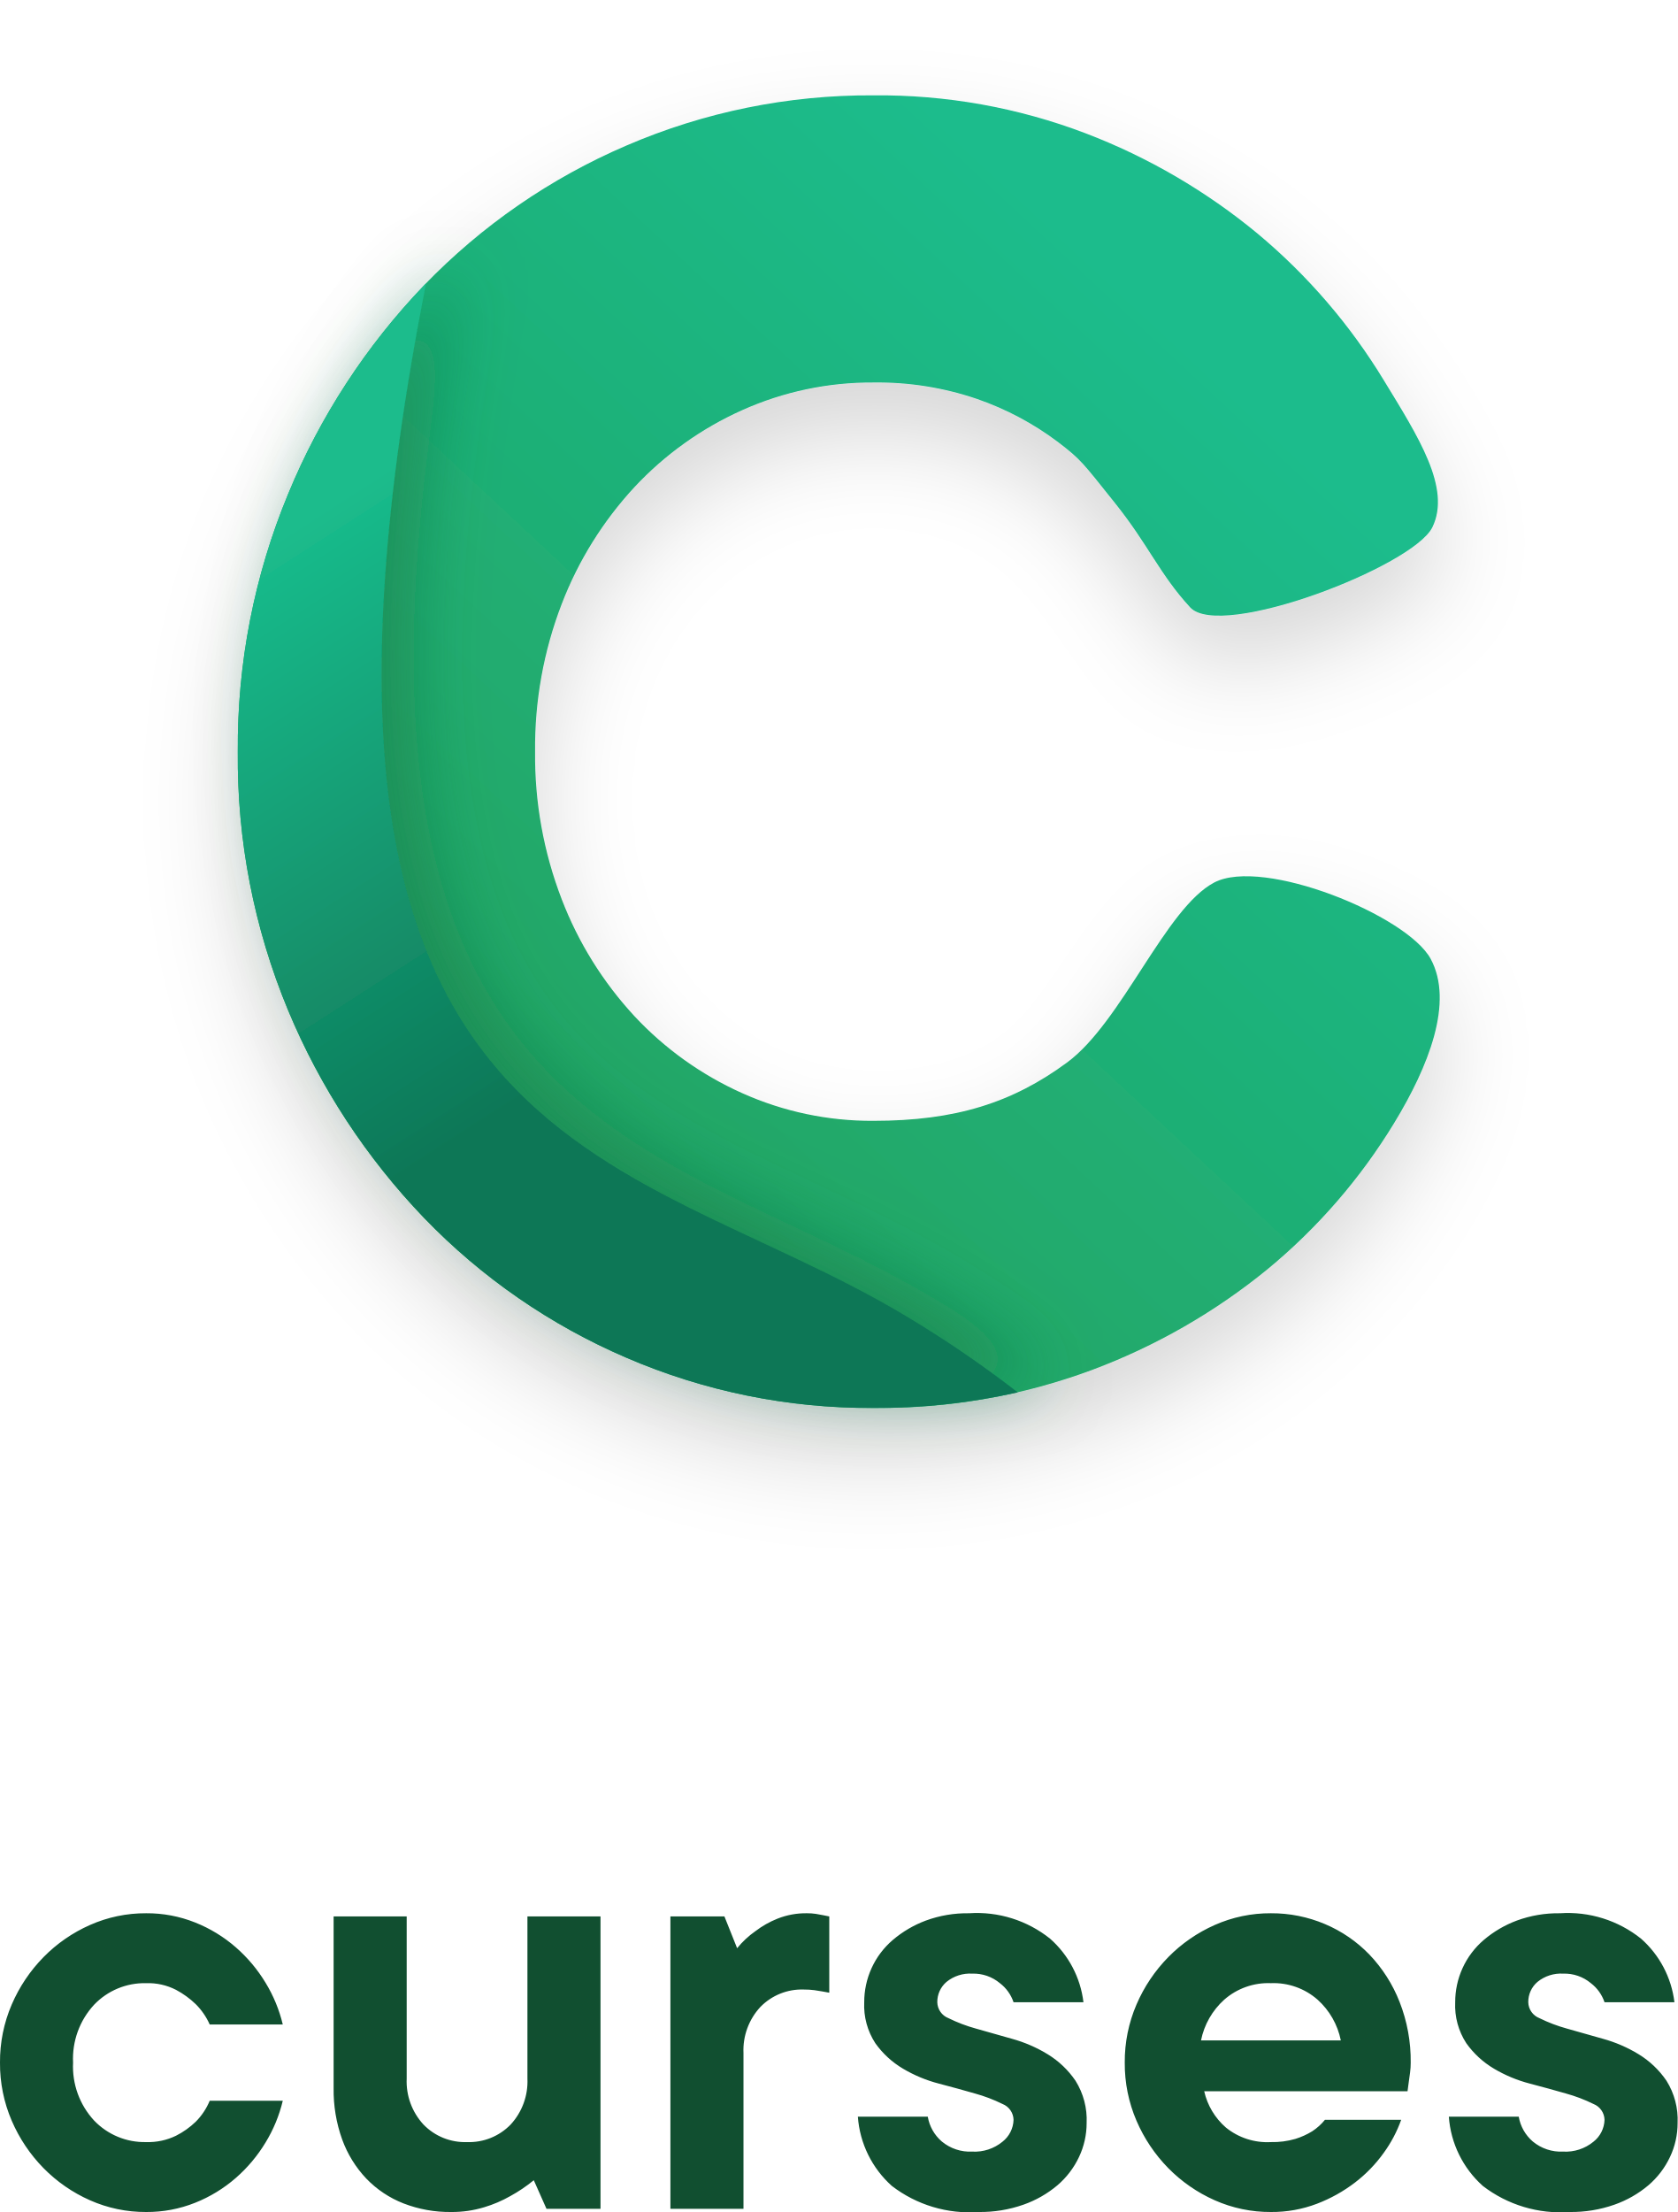
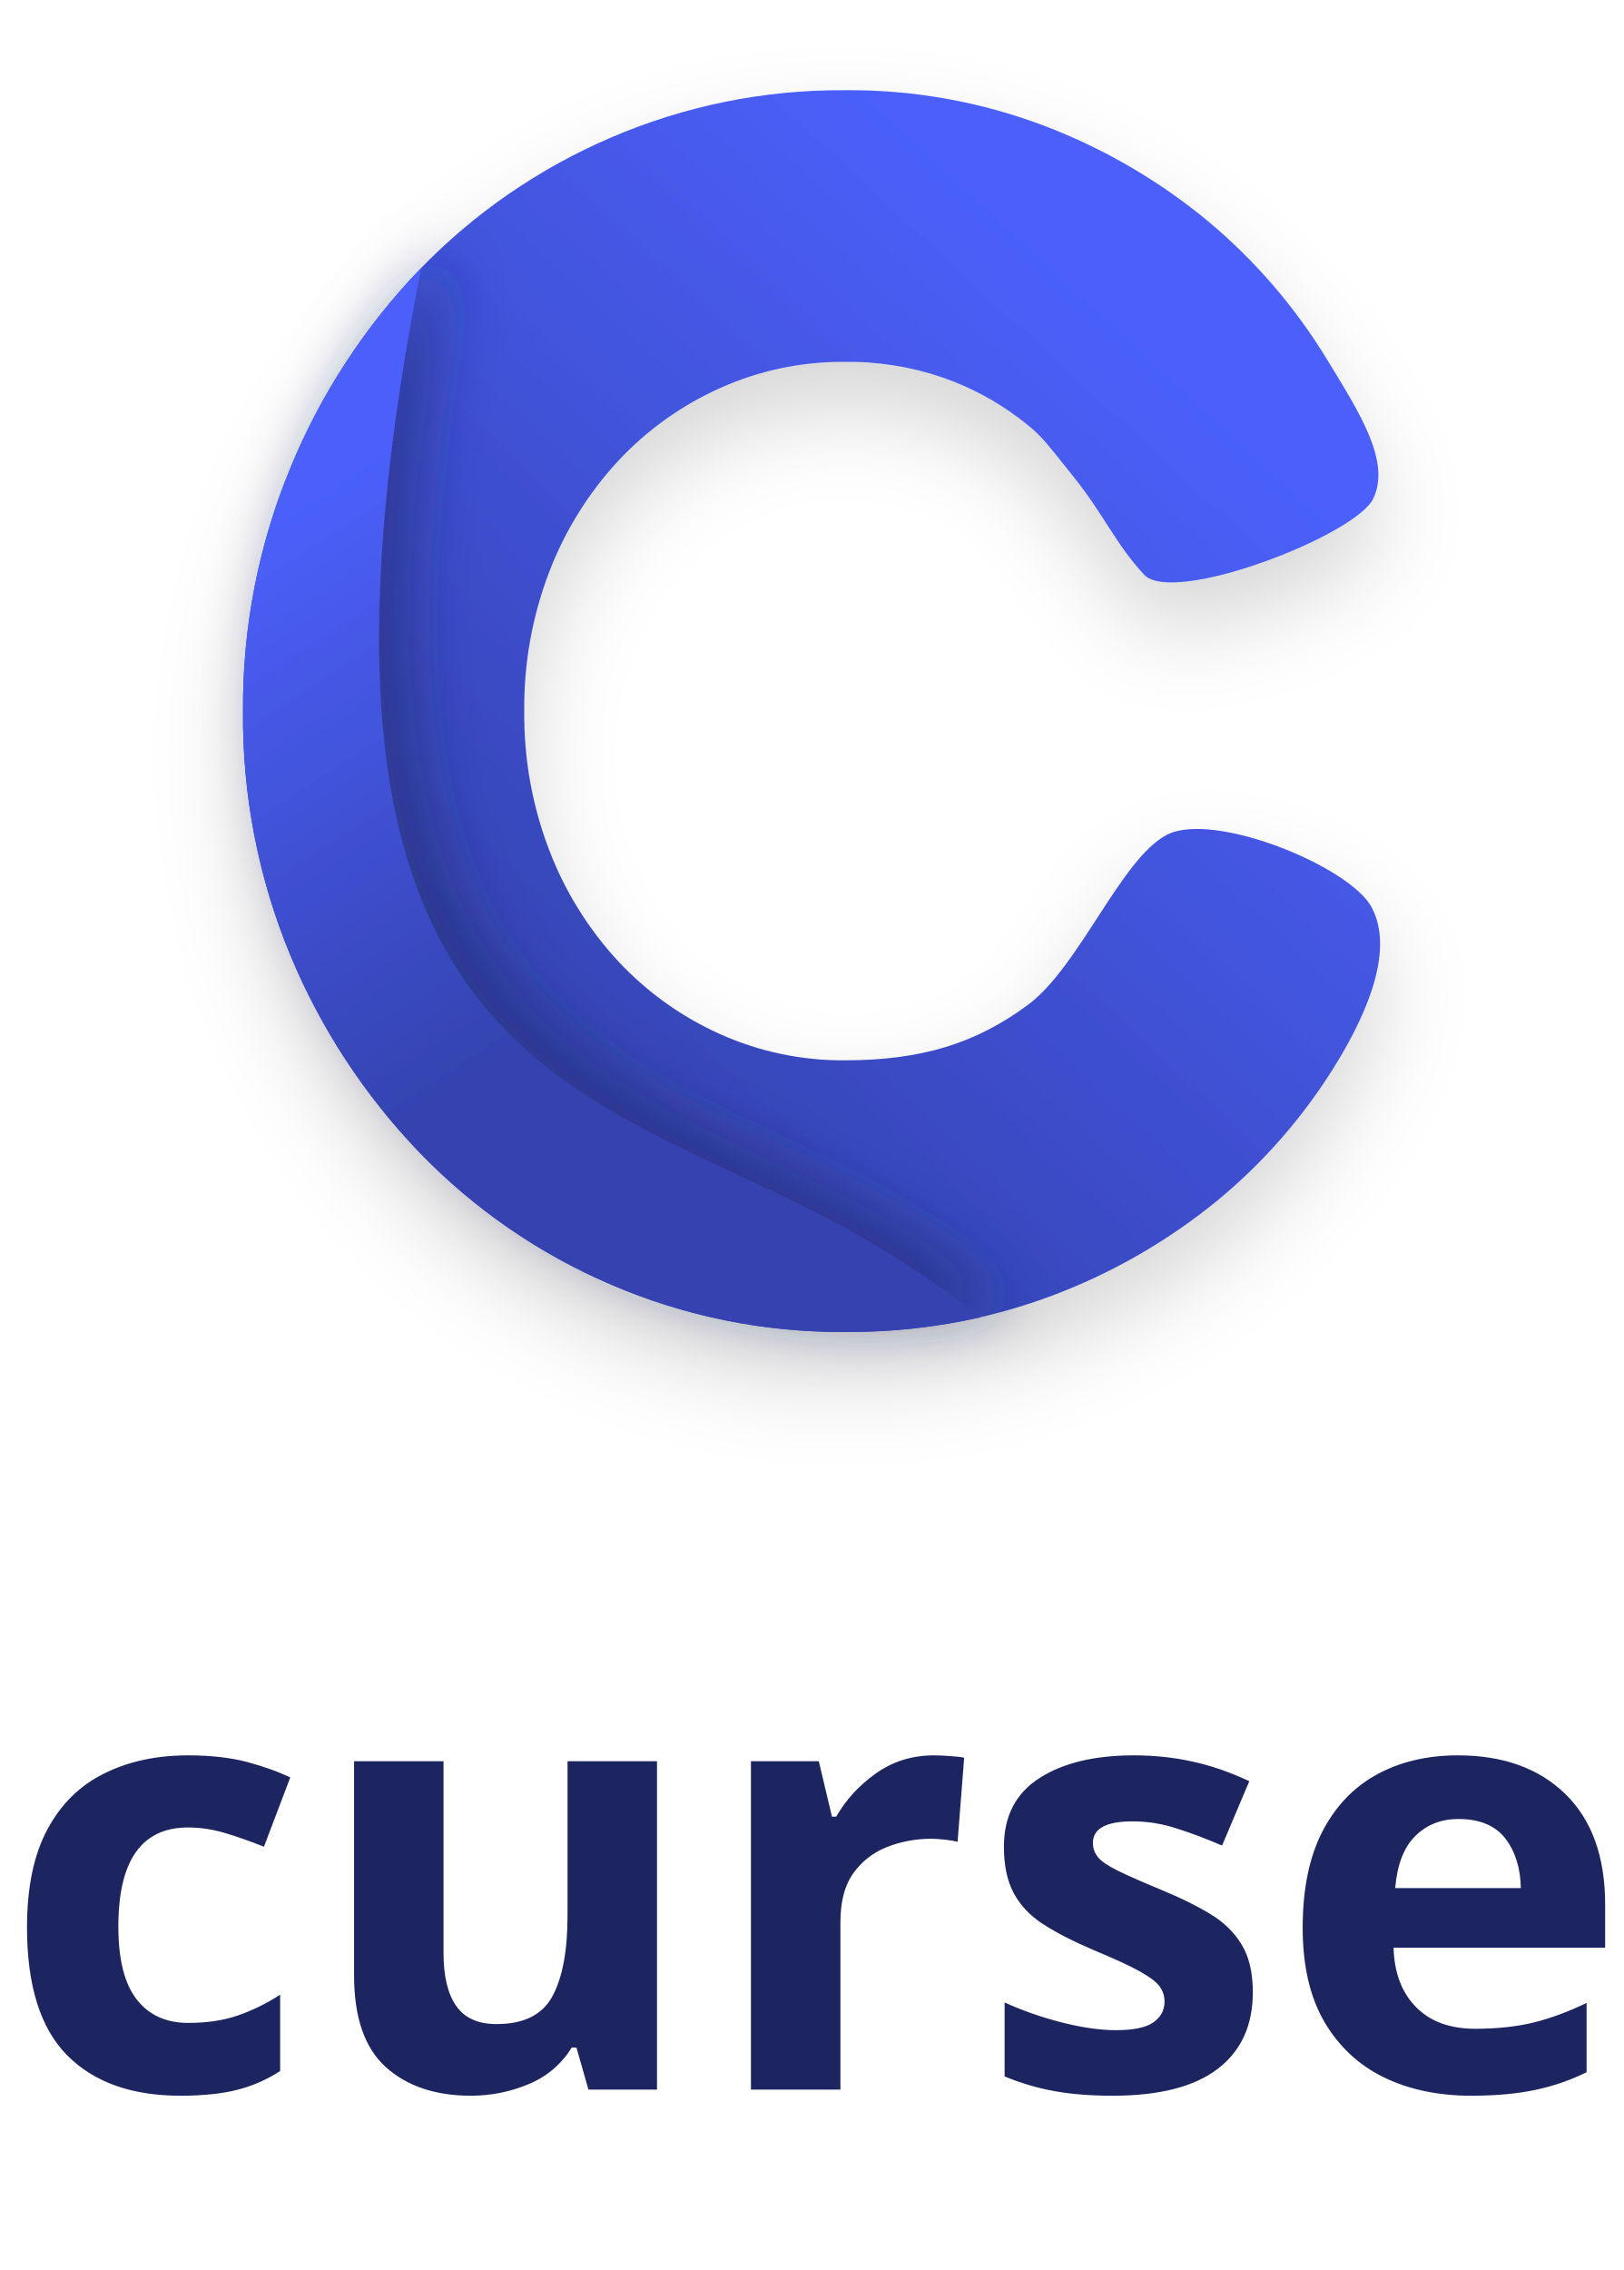
- <svg xmlns="http://www.w3.org/2000/svg" width="105.6" height="139.2" viewBox="0 0 105.6 139.2">
+ <svg xmlns="http://www.w3.org/2000/svg" width="108" height="151" viewBox="0 0 108 151">
  <defs>
-     <style>.a{fill:url(#a);}.b{stroke:rgba(0,0,0,0);fill:url(#d);}.c{fill:#114f30;}.d{filter:url(#e);}.e{filter:url(#b);}</style>
-     <linearGradient id="a" x1="0.805" y1="0.202" x2="0.31" y2="0.781" gradientUnits="objectBoundingBox">
-       <stop offset="0" stop-color="#1abc8c" />
-       <stop offset="1" stop-color="#23a665" />
+     <style>
+       .cls-1 {
+         fill: url(#linear-gradient);
+       }
+ 
+       .cls-2 {
+         stroke: rgba(0,0,0,0);
+         fill: url(#linear-gradient-2);
+       }
+ 
+       .cls-3 {
+         fill: #1d2561;
+         font-size: 40px;
+         font-family: TTCommons-DemiBold, TT Commons;
+         font-weight: 600;
+       }
+ 
+       .cls-4 {
+         filter: url(#Intersection_1);
+       }
+ 
+       .cls-5 {
+         filter: url(#Tracé_179);
+       }
+     </style>
+     <linearGradient id="linear-gradient" x1="0.805" y1="0.202" x2="0.31" y2="0.781" gradientUnits="objectBoundingBox">
+       <stop offset="0" stop-color="#4b60fb" />
+       <stop offset="1" stop-color="#3645b5" />
    </linearGradient>
-     <filter id="b" x="5.973" y="0" width="93.655" height="100.6" filterUnits="userSpaceOnUse">
+     <filter id="Tracé_179" x="7.173" y="0" width="93.655" height="100.6" filterUnits="userSpaceOnUse">
      <feOffset dy="3" input="SourceAlpha" />
-       <feGaussianBlur stdDeviation="3" result="c" />
+       <feGaussianBlur stdDeviation="3" result="blur" />
      <feFlood flood-opacity="0.161" />
-       <feComposite operator="in" in2="c" />
+       <feComposite operator="in" in2="blur" />
      <feComposite in="SourceGraphic" />
    </filter>
-     <linearGradient id="d" y1="0.248" x2="0.242" y2="0.783" gradientUnits="objectBoundingBox">
-       <stop offset="0" stop-color="#1abc8c" />
-       <stop offset="1" stop-color="#0e7757" />
+     <linearGradient id="linear-gradient-2" y1="0.248" x2="0.242" y2="0.783" gradientUnits="objectBoundingBox">
+       <stop offset="0" stop-color="#4b60fb" />
+       <stop offset="1" stop-color="#3543b0" />
    </linearGradient>
-     <filter id="e" x="10.472" y="9.285" width="62.739" height="84.817" filterUnits="userSpaceOnUse">
+     <filter id="Intersection_1" x="11.672" y="9.285" width="62.739" height="84.817" filterUnits="userSpaceOnUse">
      <feOffset dx="2" dy="-1" input="SourceAlpha" />
-       <feGaussianBlur stdDeviation="2" result="f" />
-       <feFlood flood-color="#1a7a4a" flood-opacity="0.522" />
-       <feComposite operator="in" in2="f" />
+       <feGaussianBlur stdDeviation="2" result="blur-2" />
+       <feFlood flood-color="#1f2869" flood-opacity="0.522" />
+       <feComposite operator="in" in2="blur-2" />
      <feComposite in="SourceGraphic" />
    </filter>
  </defs>
-   <g transform="translate(-134.7 -136)">
-     <g transform="translate(33.188 61.631)">
-       <g class="e" transform="matrix(1, 0, 0, 1, 101.51, 74.37)">
-         <path class="a" d="M41.57,31.512c5.163,0,8.749-1.133,12.2-3.678s6.181-9.706,9.253-11.319,12.131,2.064,13.62,4.795-.136,6.8-2.287,10.332a36.5,36.5,0,0,1-8,9.228,39.1,39.1,0,0,1-11.035,6.324A38.27,38.27,0,0,1,41.57,49.58a38.668,38.668,0,0,1-15.552-3.162A39.109,39.109,0,0,1,13.3,37.642a42.433,42.433,0,0,1-8.583-13.1A41.362,41.362,0,0,1,1.56,8.28a41.5,41.5,0,0,1,3.162-16.2A42.231,42.231,0,0,1,13.3-21.082a39.109,39.109,0,0,1,12.713-8.776A38.668,38.668,0,0,1,41.57-33.02a36.5,36.5,0,0,1,13.358,2.388,38.608,38.608,0,0,1,10.841,6.324,37.126,37.126,0,0,1,7.937,9.228c2.151,3.528,4.253,6.78,3.048,9.242S63.43,1.287,61.509-.8,58.88-4.734,56.8-7.336s-2.151-2.753-3.614-3.872a18.556,18.556,0,0,0-5.1-2.71,19.364,19.364,0,0,0-6.518-1.033,19.9,19.9,0,0,0-8.26,1.742,21.025,21.025,0,0,0-6.776,4.84,22.893,22.893,0,0,0-4.582,7.357A25.133,25.133,0,0,0,20.274,8.28a25.134,25.134,0,0,0,1.678,9.293,22.893,22.893,0,0,0,4.582,7.357,21.025,21.025,0,0,0,6.776,4.84A19.9,19.9,0,0,0,41.57,31.512Z" transform="translate(13.41 39.02)" />
+   <g id="logo" transform="translate(-133.5 -136)">
+     <g id="Groupe_44" data-name="Groupe 44" transform="translate(33.188 61.631)">
+       <g class="cls-5" transform="matrix(1, 0, 0, 1, 100.31, 74.37)">
+         <path id="Tracé_179-2" data-name="Tracé 179" class="cls-1" d="M41.57,31.512c5.163,0,8.749-1.133,12.2-3.678s6.181-9.706,9.253-11.319,12.131,2.064,13.62,4.795-.136,6.8-2.287,10.332a36.5,36.5,0,0,1-8,9.228,39.1,39.1,0,0,1-11.035,6.324A38.27,38.27,0,0,1,41.57,49.58a38.668,38.668,0,0,1-15.552-3.162A39.109,39.109,0,0,1,13.3,37.642a42.433,42.433,0,0,1-8.583-13.1A41.362,41.362,0,0,1,1.56,8.28a41.5,41.5,0,0,1,3.162-16.2A42.231,42.231,0,0,1,13.3-21.082a39.109,39.109,0,0,1,12.713-8.776A38.668,38.668,0,0,1,41.57-33.02a36.5,36.5,0,0,1,13.358,2.388,38.608,38.608,0,0,1,10.841,6.324,37.126,37.126,0,0,1,7.937,9.228c2.151,3.528,4.253,6.78,3.048,9.242S63.43,1.287,61.509-.8,58.88-4.734,56.8-7.336s-2.151-2.753-3.614-3.872a18.556,18.556,0,0,0-5.1-2.71,19.364,19.364,0,0,0-6.518-1.033,19.9,19.9,0,0,0-8.26,1.742,21.025,21.025,0,0,0-6.776,4.84,22.893,22.893,0,0,0-4.582,7.357A25.133,25.133,0,0,0,20.274,8.28a25.134,25.134,0,0,0,1.678,9.293,22.893,22.893,0,0,0,4.582,7.357,21.025,21.025,0,0,0,6.776,4.84A19.9,19.9,0,0,0,41.57,31.512Z" transform="translate(14.61 39.02)" />
      </g>
-       <g class="d" transform="matrix(1, 0, 0, 1, 101.51, 74.37)">
-         <path class="b" d="M24.458,67.6a39.115,39.115,0,0,1-12.712-8.777,42.377,42.377,0,0,1-8.582-13.1A41.353,41.353,0,0,1,0,29.462a41.485,41.485,0,0,1,3.163-16.2A42.194,42.194,0,0,1,11.745.1l.1-.1C.949,55.423,24.206,54.237,42.109,65.008a71.114,71.114,0,0,1,6.99,4.773,40.739,40.739,0,0,1-9.09.981A38.654,38.654,0,0,1,24.458,67.6Z" transform="translate(14.97 17.84)" />
+       <g class="cls-4" transform="matrix(1, 0, 0, 1, 100.31, 74.37)">
+         <path id="Intersection_1-2" data-name="Intersection 1" class="cls-2" d="M24.458,67.6a39.115,39.115,0,0,1-12.712-8.777,42.377,42.377,0,0,1-8.582-13.1A41.353,41.353,0,0,1,0,29.462a41.485,41.485,0,0,1,3.163-16.2A42.194,42.194,0,0,1,11.745.1l.1-.1C.949,55.423,24.206,54.237,42.109,65.008a71.114,71.114,0,0,1,6.99,4.773,40.739,40.739,0,0,1-9.09.981A38.654,38.654,0,0,1,24.458,67.6Z" transform="translate(16.17 17.84)" />
      </g>
    </g>
-     <path class="c" d="M-35-6.8a9.079,9.079,0,0,1-1.08,2.62,9.439,9.439,0,0,1-1.88,2.24A8.907,8.907,0,0,1-40.52-.38,8.166,8.166,0,0,1-43.6.2a8.6,8.6,0,0,1-3.54-.74,9.469,9.469,0,0,1-2.92-2.02,9.755,9.755,0,0,1-2-2.98A9.069,9.069,0,0,1-52.8-9.2a9.069,9.069,0,0,1,.74-3.66,9.755,9.755,0,0,1,2-2.98,9.469,9.469,0,0,1,2.92-2.02,8.6,8.6,0,0,1,3.54-.74,8.166,8.166,0,0,1,3.08.58,8.907,8.907,0,0,1,2.56,1.56,9.439,9.439,0,0,1,1.88,2.24A9.079,9.079,0,0,1-35-11.6h-4.6a4.219,4.219,0,0,0-.88-1.28,5.515,5.515,0,0,0-1.24-.9,3.843,3.843,0,0,0-1.88-.42,4.386,4.386,0,0,0-3.28,1.36A5,5,0,0,0-48.2-9.2a5,5,0,0,0,1.32,3.64A4.386,4.386,0,0,0-43.6-4.2a4,4,0,0,0,1.88-.4,5.1,5.1,0,0,0,1.24-.88A4.089,4.089,0,0,0-39.6-6.8Zm10.6,7a8.061,8.061,0,0,1-3-.54A6.557,6.557,0,0,1-29.74-1.9a7.1,7.1,0,0,1-1.52-2.46A9.174,9.174,0,0,1-31.8-7.6V-18.4h4.6V-8.2a4,4,0,0,0,1.06,2.9A3.636,3.636,0,0,0-23.4-4.2a3.636,3.636,0,0,0,2.74-1.1A4,4,0,0,0-19.6-8.2V-18.4H-15V0h-3.4l-.8-1.8a9.594,9.594,0,0,1-1.48,1,7.87,7.87,0,0,1-1.64.7A6.94,6.94,0,0,1-24.4.2ZM-2-18.6a3.446,3.446,0,0,1,.56.04q.24.04.44.08l.4.08v4.8q-.2-.04-.44-.08-.2-.04-.5-.08a5.015,5.015,0,0,0-.66-.04,3.636,3.636,0,0,0-2.74,1.1A4,4,0,0,0-6-9.8V0h-4.6V-18.4h3.4l.8,2a5.63,5.63,0,0,1,1.16-1.08,5.853,5.853,0,0,1,1.38-.78A4.818,4.818,0,0,1-2-18.6ZM5.6-5.8a2.643,2.643,0,0,0,.88,1.56A2.784,2.784,0,0,0,8.4-3.6a2.763,2.763,0,0,0,1.9-.62A1.821,1.821,0,0,0,11-5.6a1.1,1.1,0,0,0-.7-1,9.761,9.761,0,0,0-1.74-.66q-1.04-.3-2.26-.62a8.7,8.7,0,0,1-2.26-.94,5.7,5.7,0,0,1-1.74-1.6A4.345,4.345,0,0,1,1.6-13a5.148,5.148,0,0,1,.46-2.14A5.107,5.107,0,0,1,3.4-16.92a6.959,6.959,0,0,1,2.08-1.22A7.556,7.556,0,0,1,8.2-18.6,7.378,7.378,0,0,1,13.3-17a6.339,6.339,0,0,1,2.1,4H11a2.511,2.511,0,0,0-.86-1.2,2.58,2.58,0,0,0-1.74-.6,2.342,2.342,0,0,0-1.62.52A1.652,1.652,0,0,0,6.2-13a1.1,1.1,0,0,0,.7,1,9.761,9.761,0,0,0,1.74.66q1.04.3,2.26.64a8.79,8.79,0,0,1,2.26.98A5.737,5.737,0,0,1,14.9-8.06a4.611,4.611,0,0,1,.7,2.66,4.967,4.967,0,0,1-.48,2.14,5.334,5.334,0,0,1-1.36,1.78A6.807,6.807,0,0,1,11.62-.26,8.177,8.177,0,0,1,8.8.2,8.024,8.024,0,0,1,3.34-1.44,6.459,6.459,0,0,1,1.2-5.8Zm29.8.2a8.271,8.271,0,0,1-1.1,2.08,8.794,8.794,0,0,1-1.8,1.86A9.528,9.528,0,0,1,30.1-.32,7.947,7.947,0,0,1,27.2.2a8.6,8.6,0,0,1-3.54-.74,9.469,9.469,0,0,1-2.92-2.02,9.755,9.755,0,0,1-2-2.98A9.069,9.069,0,0,1,18-9.2a9.069,9.069,0,0,1,.74-3.66,9.755,9.755,0,0,1,2-2.98,9.469,9.469,0,0,1,2.92-2.02,8.6,8.6,0,0,1,3.54-.74,8.6,8.6,0,0,1,3.4.68A8.462,8.462,0,0,1,33.4-16a9.128,9.128,0,0,1,1.9,2.98A10.144,10.144,0,0,1,36-9.2a4.689,4.689,0,0,1-.04.62q-.04.3-.08.58-.04.32-.08.6H23a4.282,4.282,0,0,0,1.36,2.28,4.135,4.135,0,0,0,2.84.92,5.08,5.08,0,0,0,1.54-.2,4.605,4.605,0,0,0,1.06-.48,3.5,3.5,0,0,0,.8-.72Zm-8.2-8.6a4.193,4.193,0,0,0-2.94,1.04A4.689,4.689,0,0,0,22.8-10.6h8.8a4.689,4.689,0,0,0-1.46-2.56A4.193,4.193,0,0,0,27.2-14.2ZM42.8-5.8a2.643,2.643,0,0,0,.88,1.56,2.784,2.784,0,0,0,1.92.64,2.763,2.763,0,0,0,1.9-.62,1.821,1.821,0,0,0,.7-1.38,1.1,1.1,0,0,0-.7-1,9.761,9.761,0,0,0-1.74-.66q-1.04-.3-2.26-.62a8.7,8.7,0,0,1-2.26-.94,5.7,5.7,0,0,1-1.74-1.6A4.345,4.345,0,0,1,38.8-13a5.148,5.148,0,0,1,.46-2.14,5.107,5.107,0,0,1,1.34-1.78,6.959,6.959,0,0,1,2.08-1.22,7.556,7.556,0,0,1,2.72-.46A7.378,7.378,0,0,1,50.5-17a6.339,6.339,0,0,1,2.1,4H48.2a2.511,2.511,0,0,0-.86-1.2,2.58,2.58,0,0,0-1.74-.6,2.342,2.342,0,0,0-1.62.52A1.652,1.652,0,0,0,43.4-13a1.1,1.1,0,0,0,.7,1,9.761,9.761,0,0,0,1.74.66q1.04.3,2.26.64a8.79,8.79,0,0,1,2.26.98A5.738,5.738,0,0,1,52.1-8.06a4.611,4.611,0,0,1,.7,2.66,4.967,4.967,0,0,1-.48,2.14,5.334,5.334,0,0,1-1.36,1.78A6.807,6.807,0,0,1,48.82-.26,8.177,8.177,0,0,1,46,.2a8.024,8.024,0,0,1-5.46-1.64A6.459,6.459,0,0,1,38.4-5.8Z" transform="translate(187.5 275)" />
+     <text id="curses" class="cls-3" transform="translate(187.5 275)">
+       <tspan x="-54" y="0">curses</tspan>
+     </text>
  </g>
</svg>
